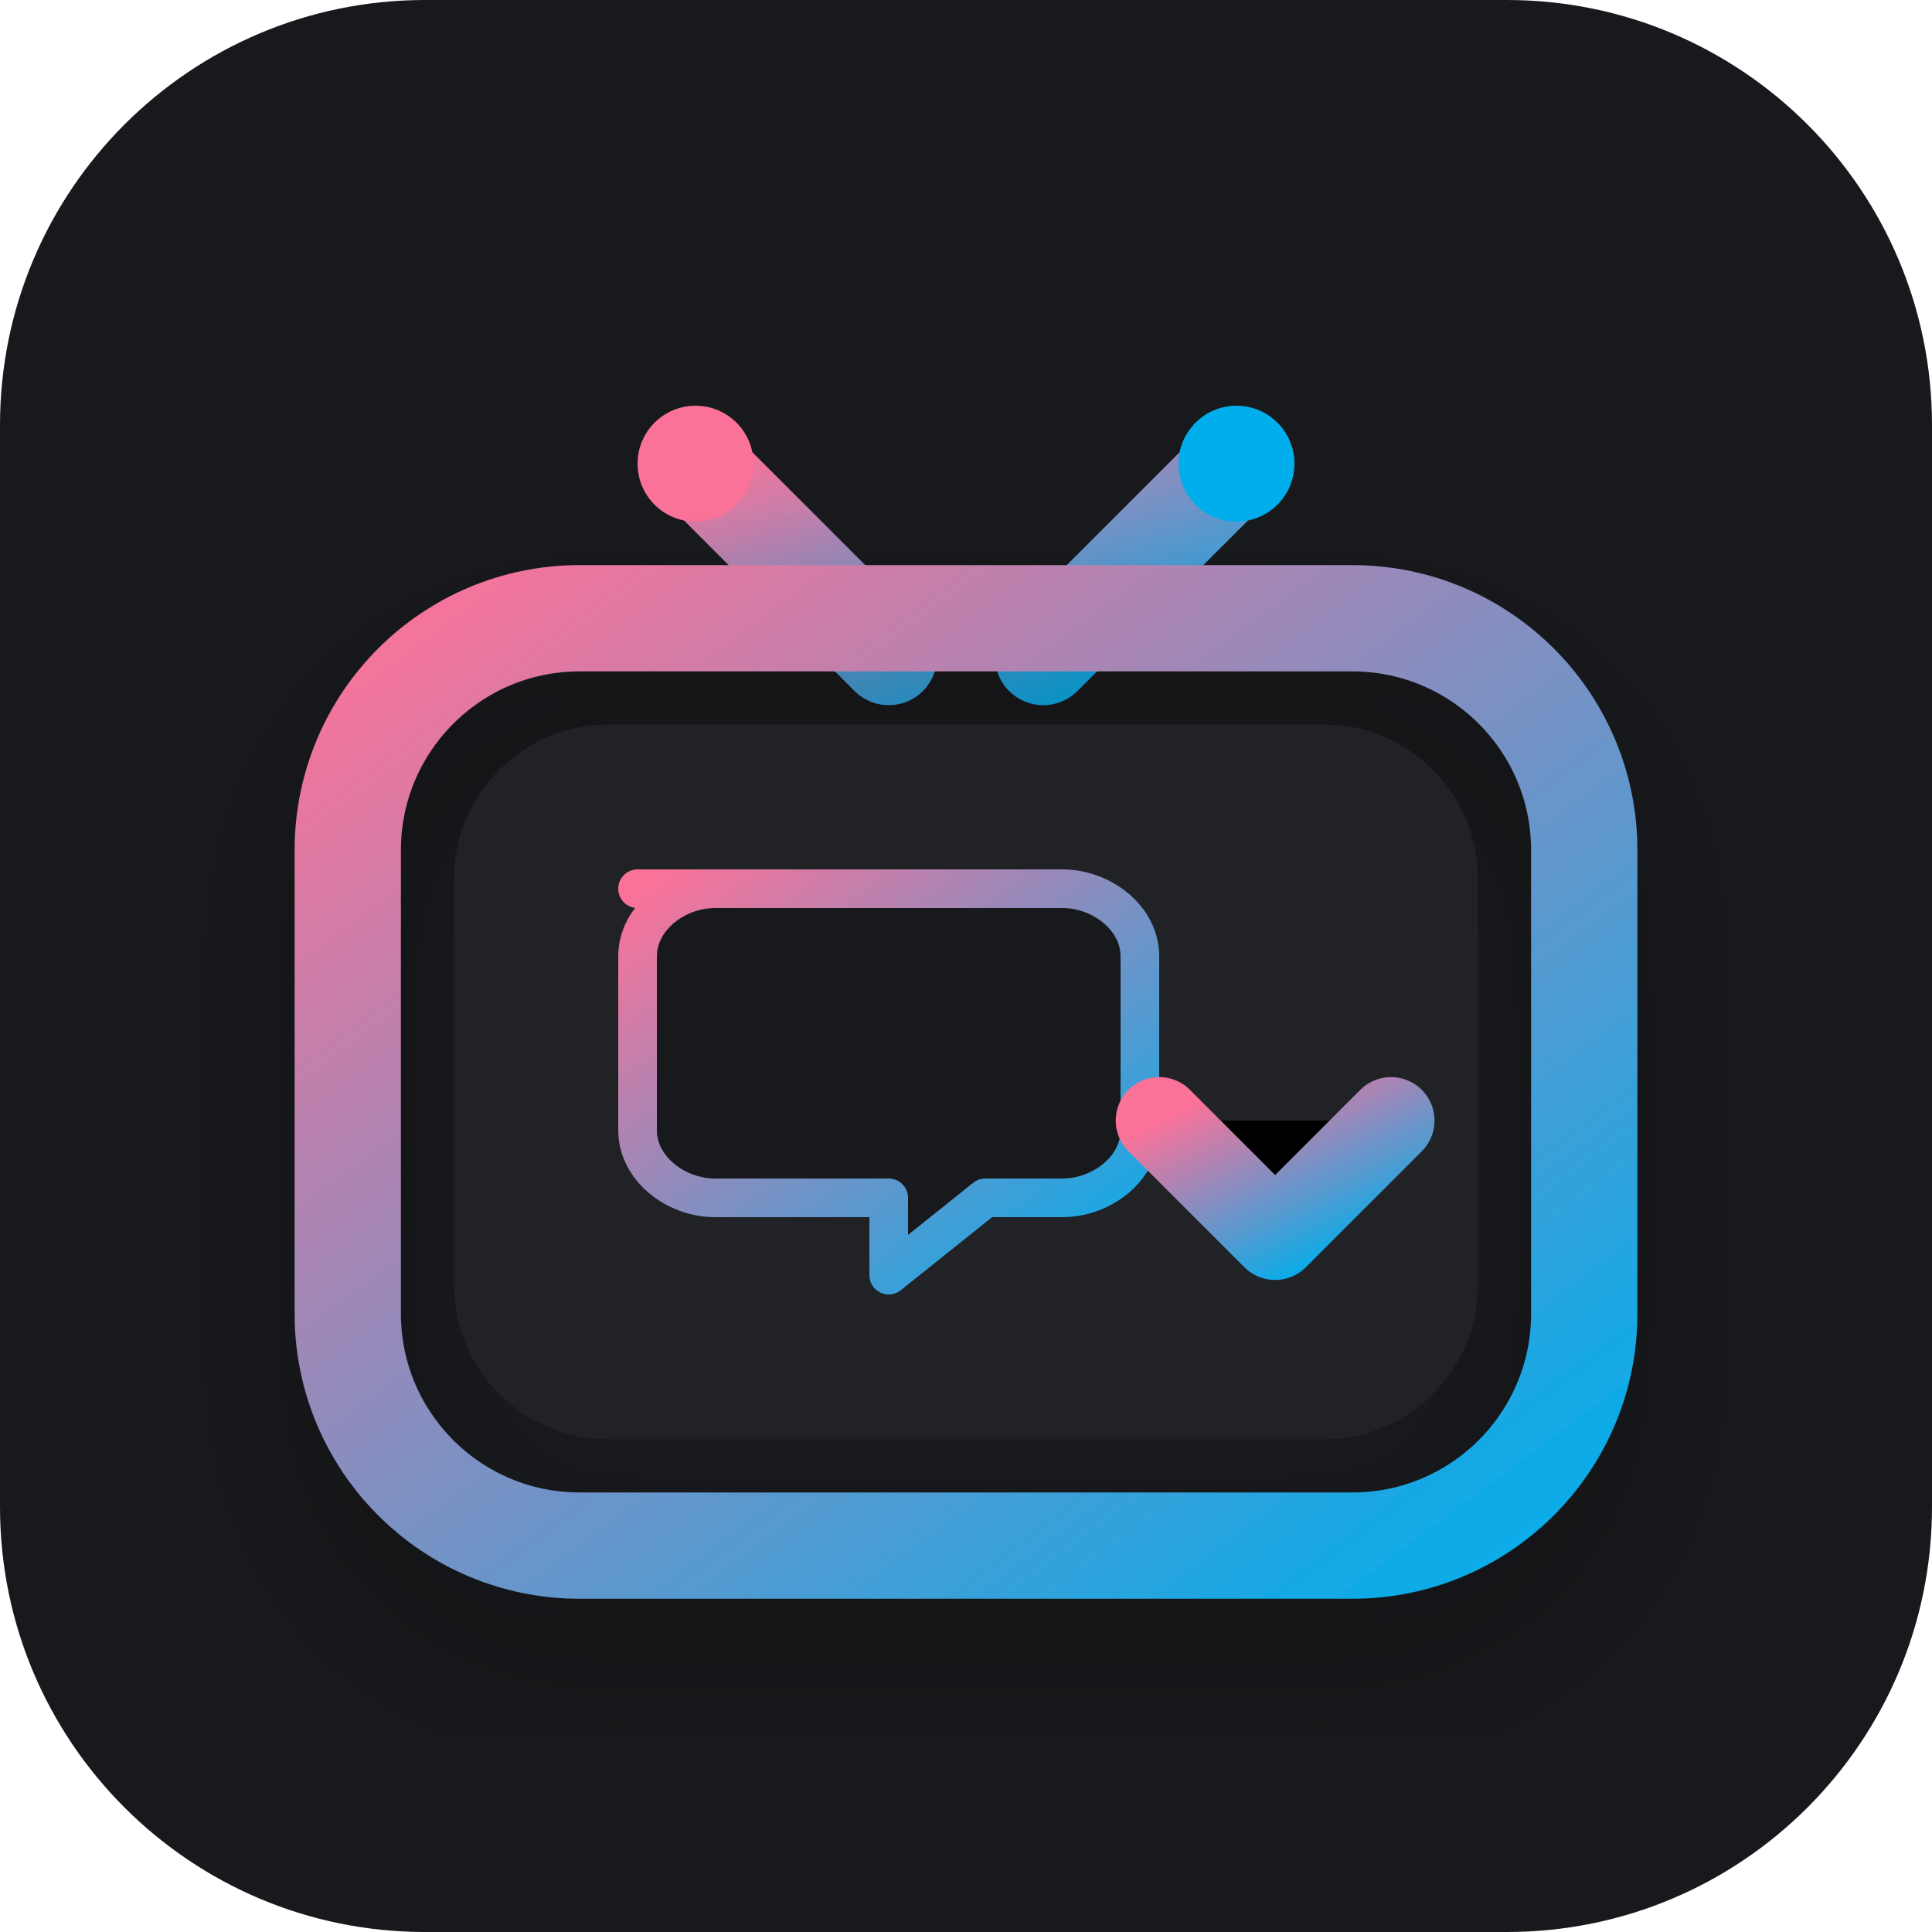
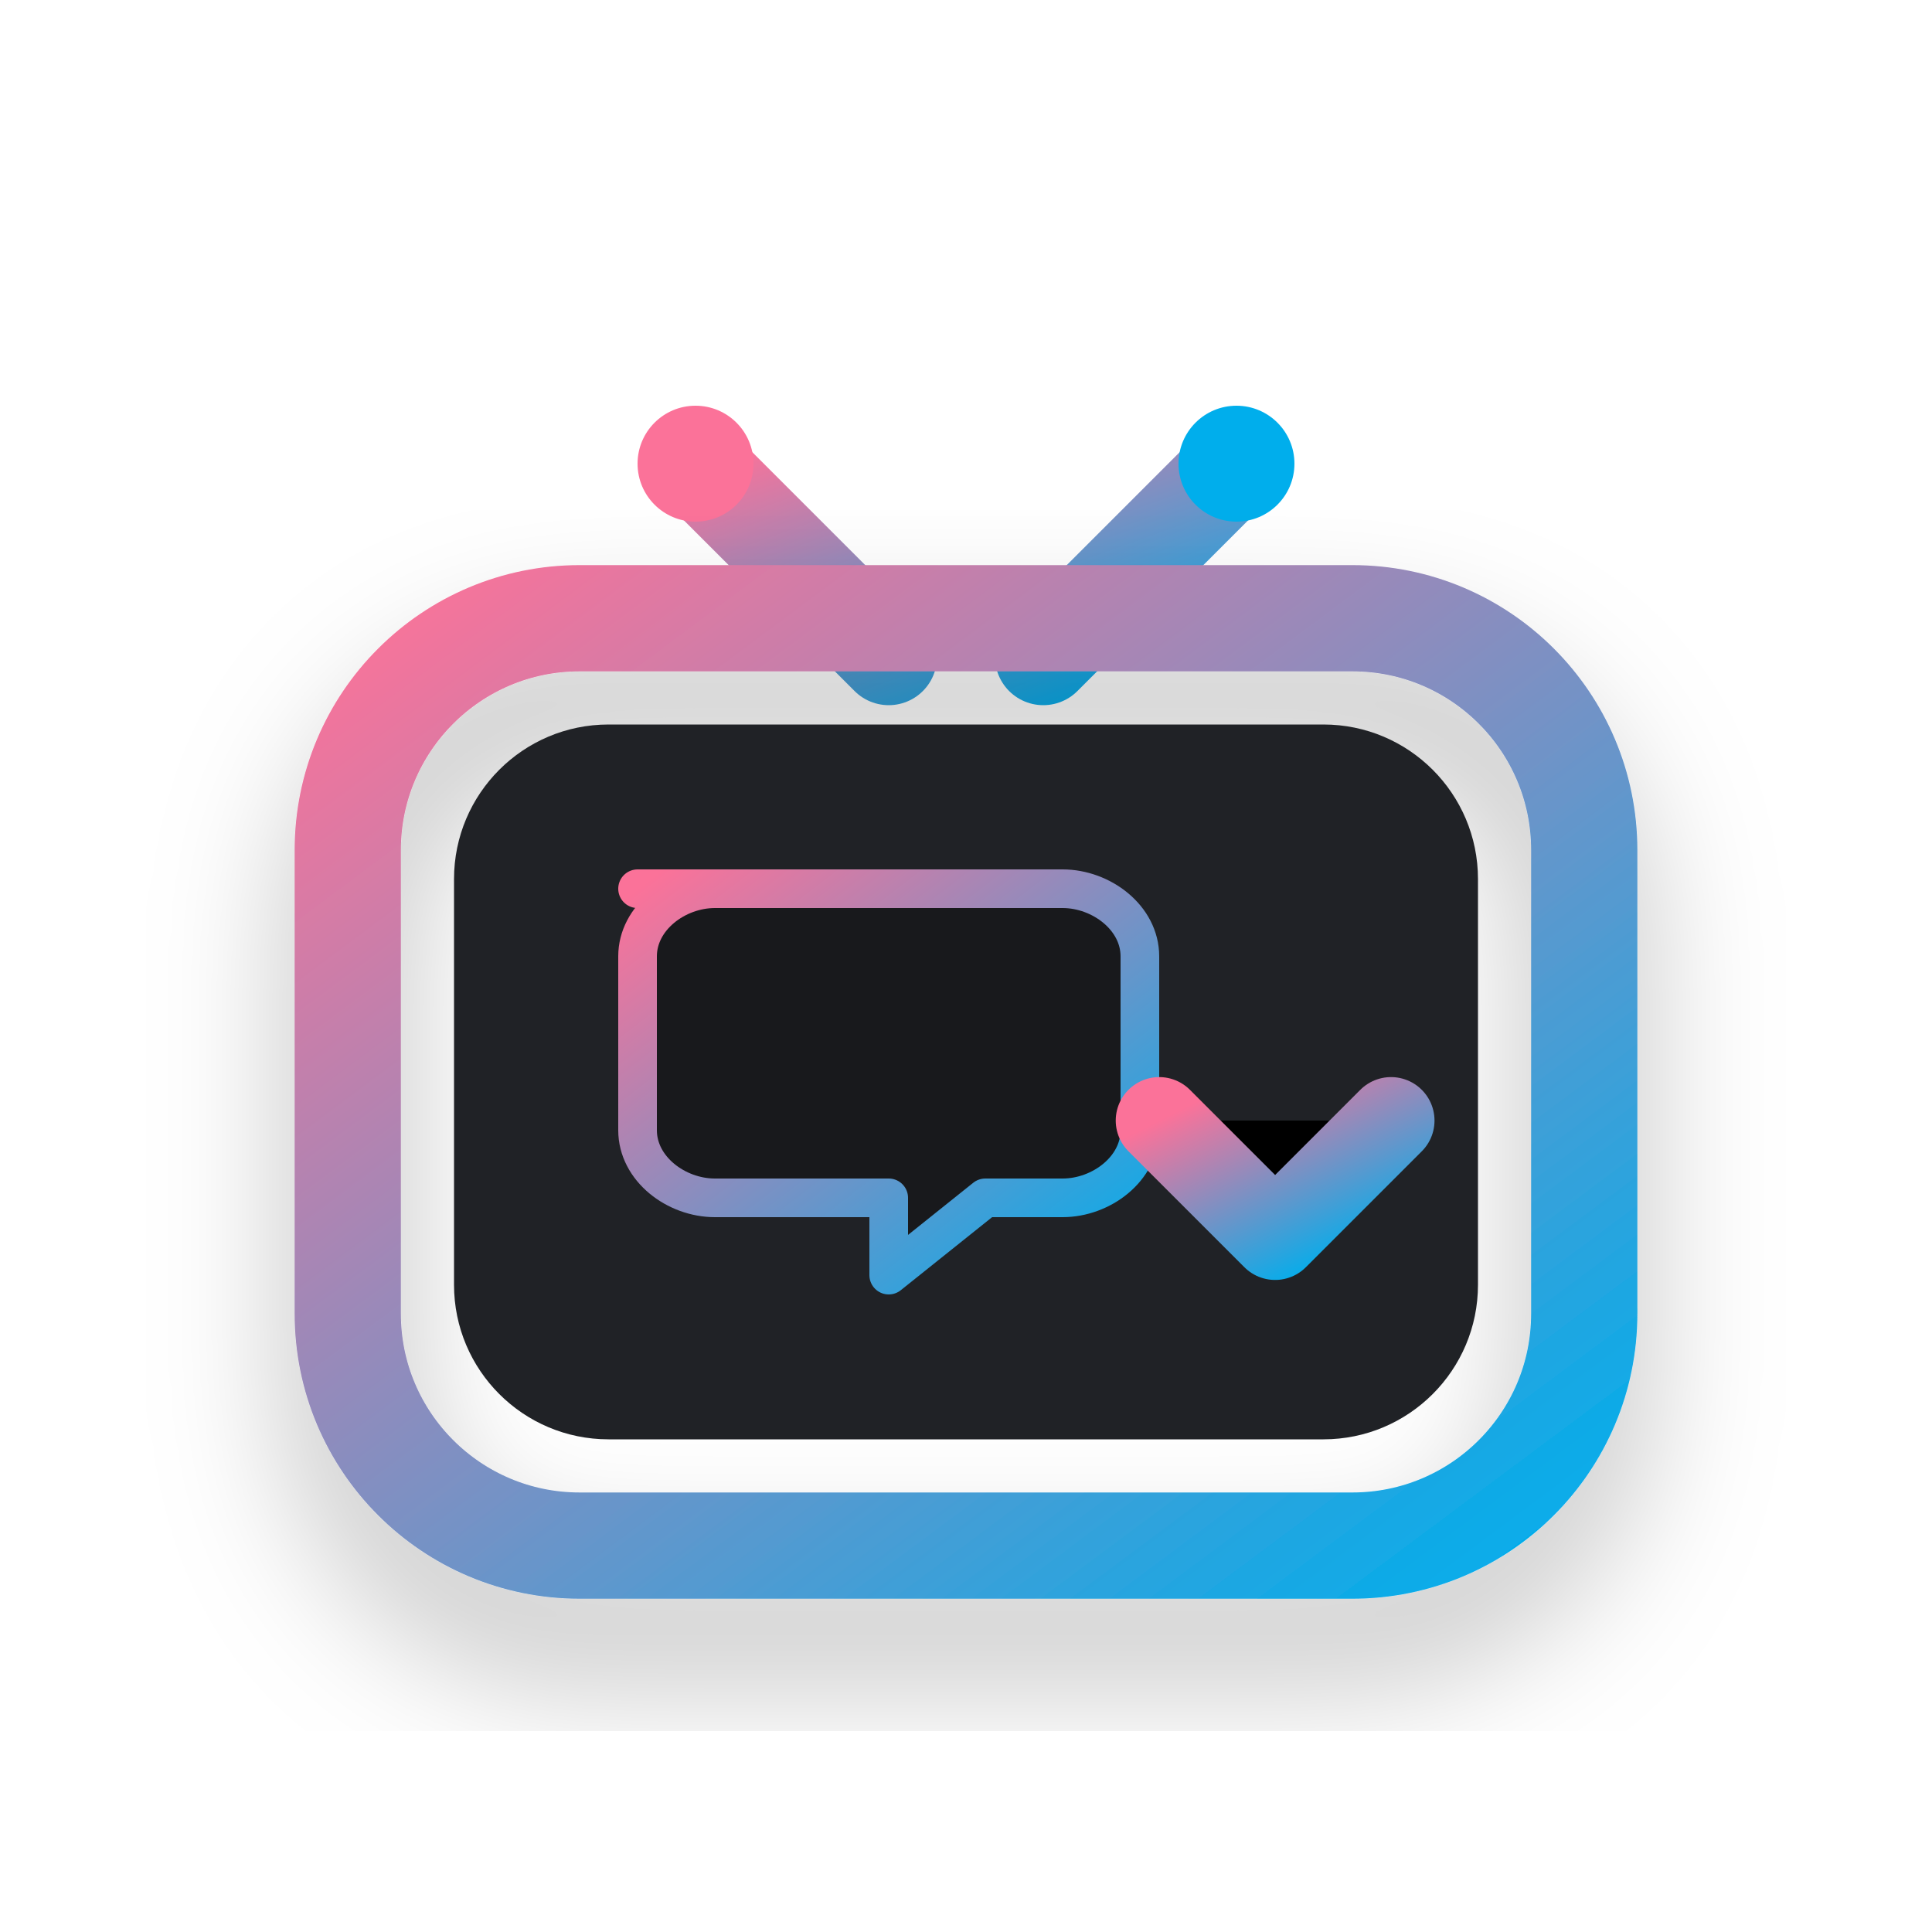
<svg xmlns="http://www.w3.org/2000/svg" viewBox="0 0 100 100" width="100" height="100">
  <defs>
    <linearGradient id="biliGrad" x1="0%" y1="0%" x2="100%" y2="100%">
      <stop offset="0%" stop-color="#fb7299" />
      <stop offset="100%" stop-color="#00aeec" />
    </linearGradient>
    <filter id="shadow" x="-20%" y="-20%" width="140%" height="140%">
      <feDropShadow dx="0" dy="4" stdDeviation="3.5" flood-color="#000000" flood-opacity="0.25" />
    </filter>
  </defs>
-   <rect width="100" height="100" rx="22" fill="#18191c" />
+   <rect width="100" height="100" rx="22" fill="none" />
  <path d="M36 24 L46 34 M64 24 L54 34" stroke="url(#biliGrad)" stroke-width="5" stroke-linecap="round" />
  <circle cx="36" cy="24" r="3" fill="#fb7299" />
  <circle cx="64" cy="24" r="3" fill="#00aeec" />
  <rect x="18" y="32" width="64" height="48" rx="12" fill="none" stroke="url(#biliGrad)" stroke-width="5.5" filter="url(#shadow)" />
  <rect x="23.5" y="37.5" width="53" height="37" rx="8" fill="#202226" />
  <path d="M33 46 h22 c2 0 4 1.5 4 3.5 v9 c0 2 -2 3.5 -4 3.5 h-4 l-5 4 v-4 h-9 c-2 0 -4 -1.5 -4 -3.5 v-9 c0 -2 2 -3.5 4 -3.5 z" fill="#18191c" stroke="url(#biliGrad)" stroke-width="2" stroke-linejoin="round" />
  <g stroke="url(#biliGrad)" stroke-width="4.5" stroke-linecap="round" stroke-linejoin="round">
    <line x1="66" y1="46" x2="66" y2="64" />
    <polyline points="60 58 66 64 72 58" />
  </g>
</svg>
